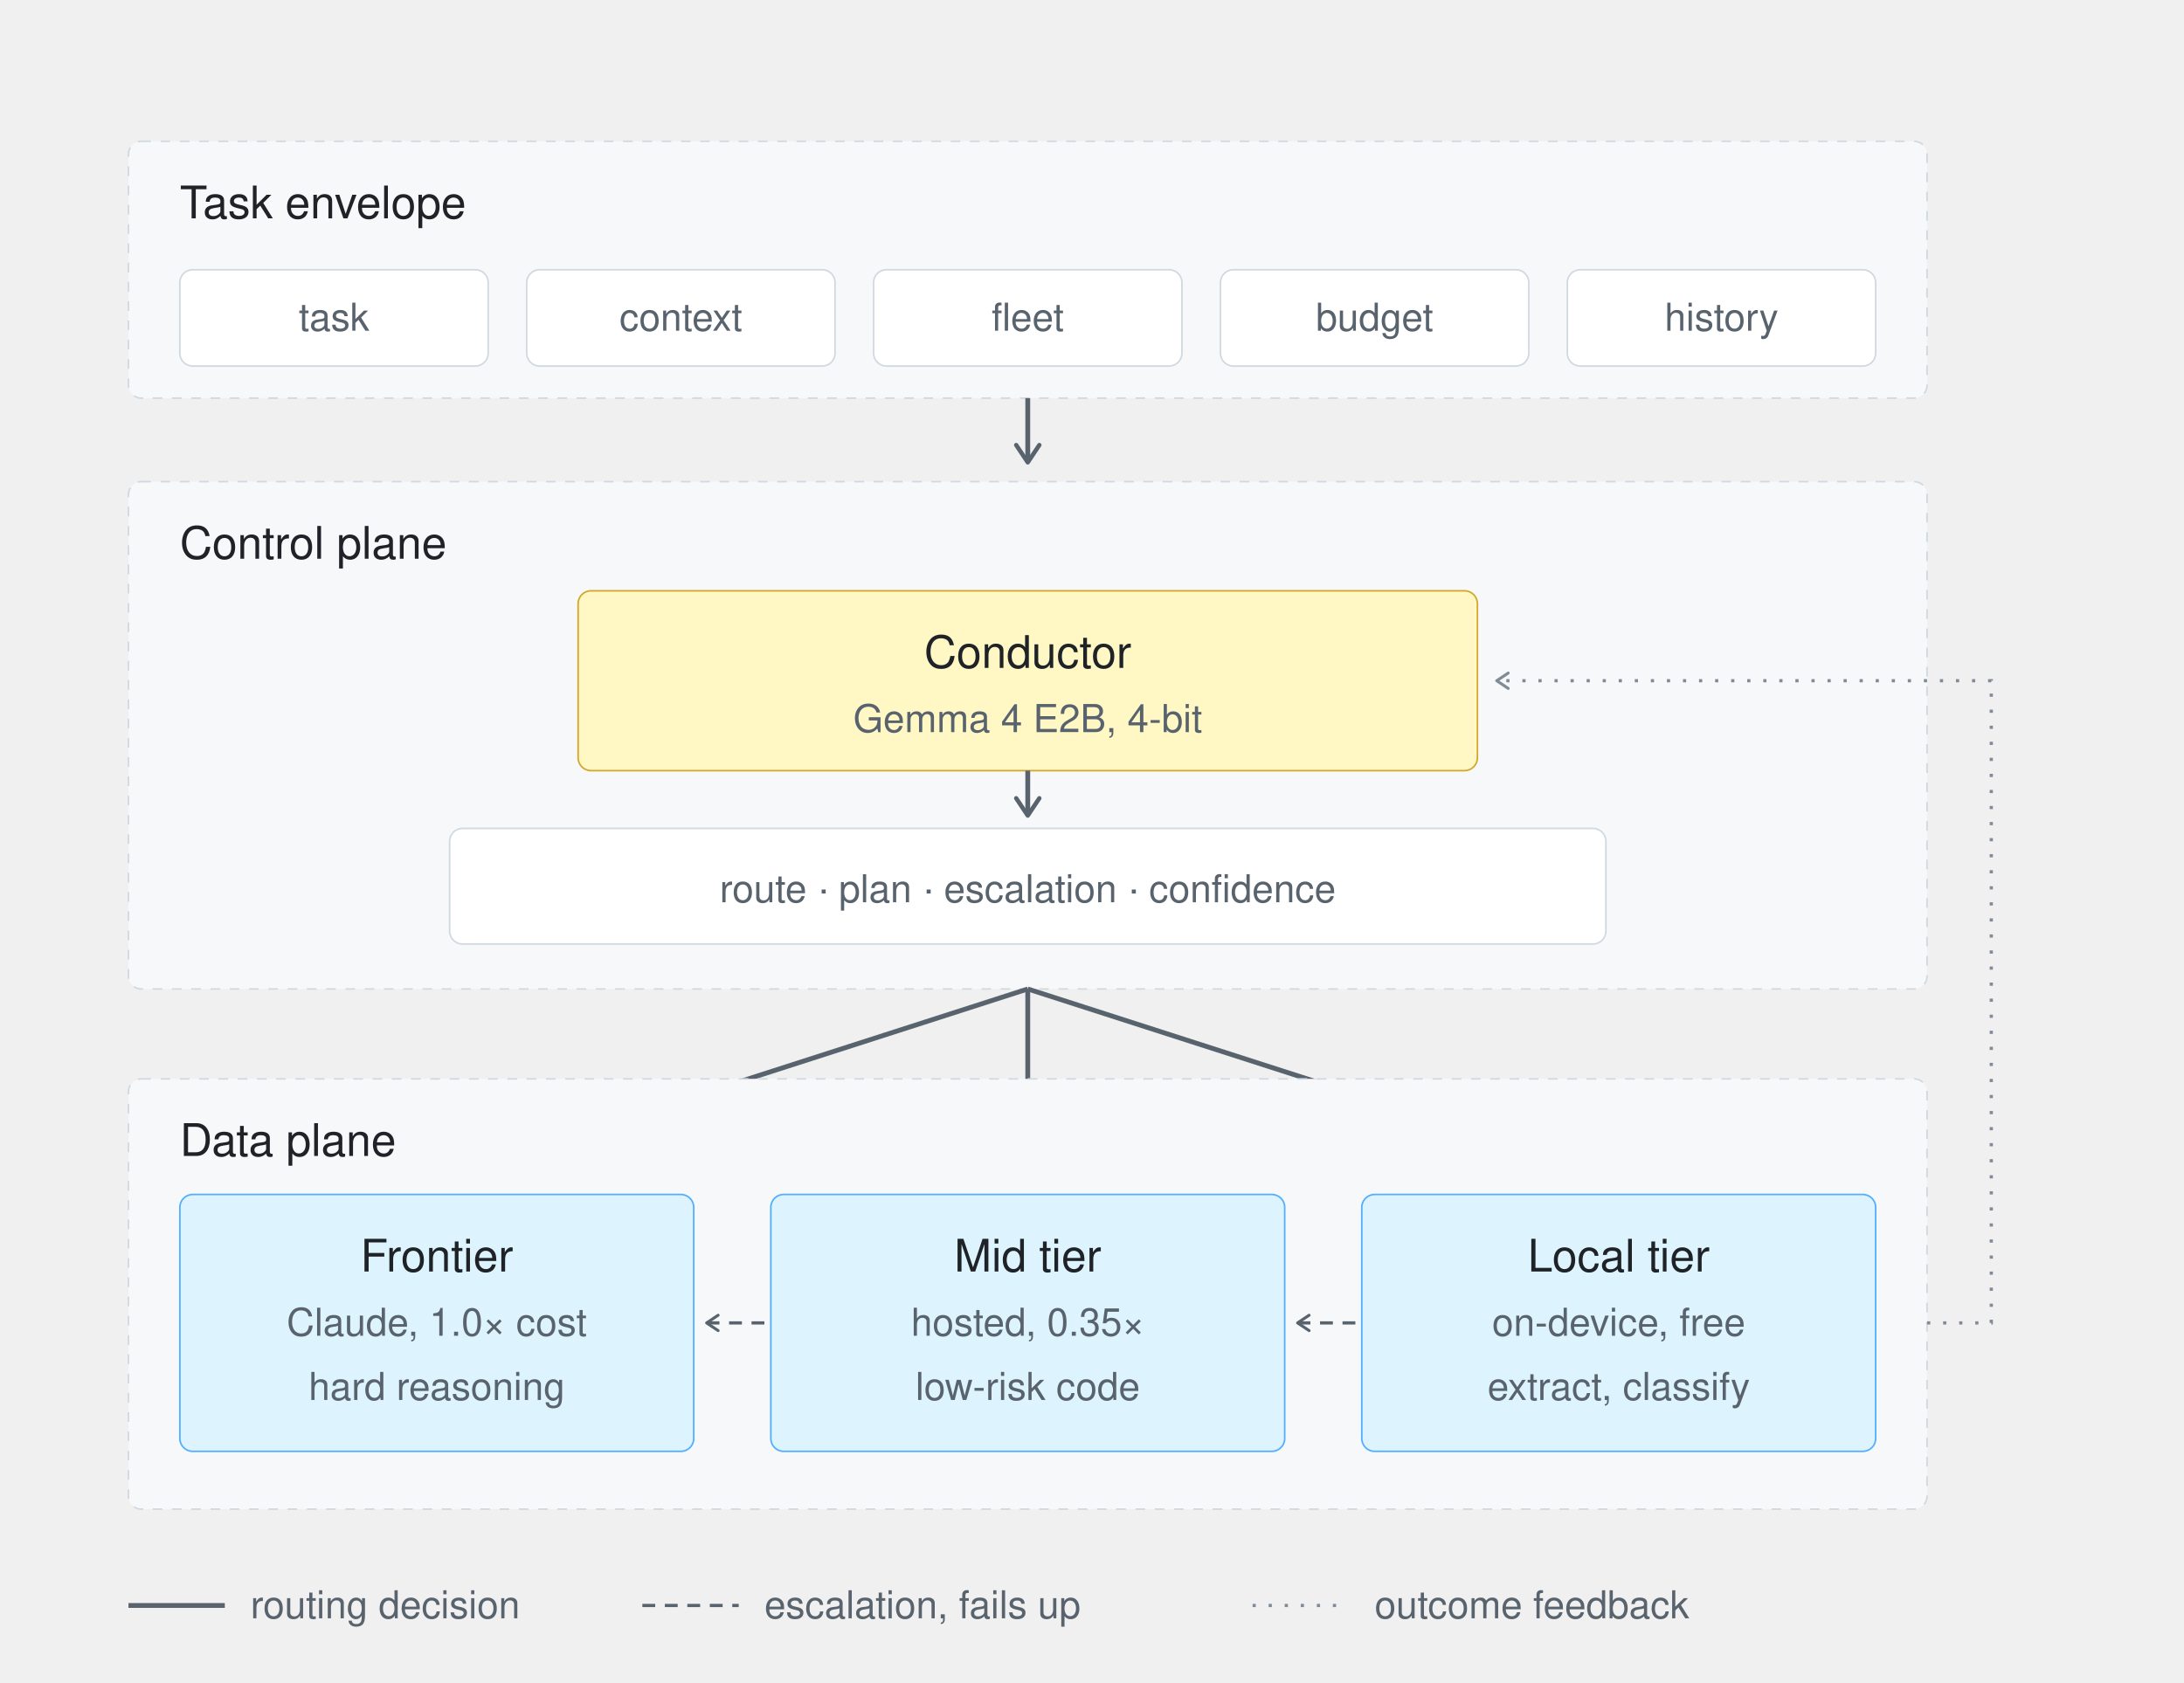
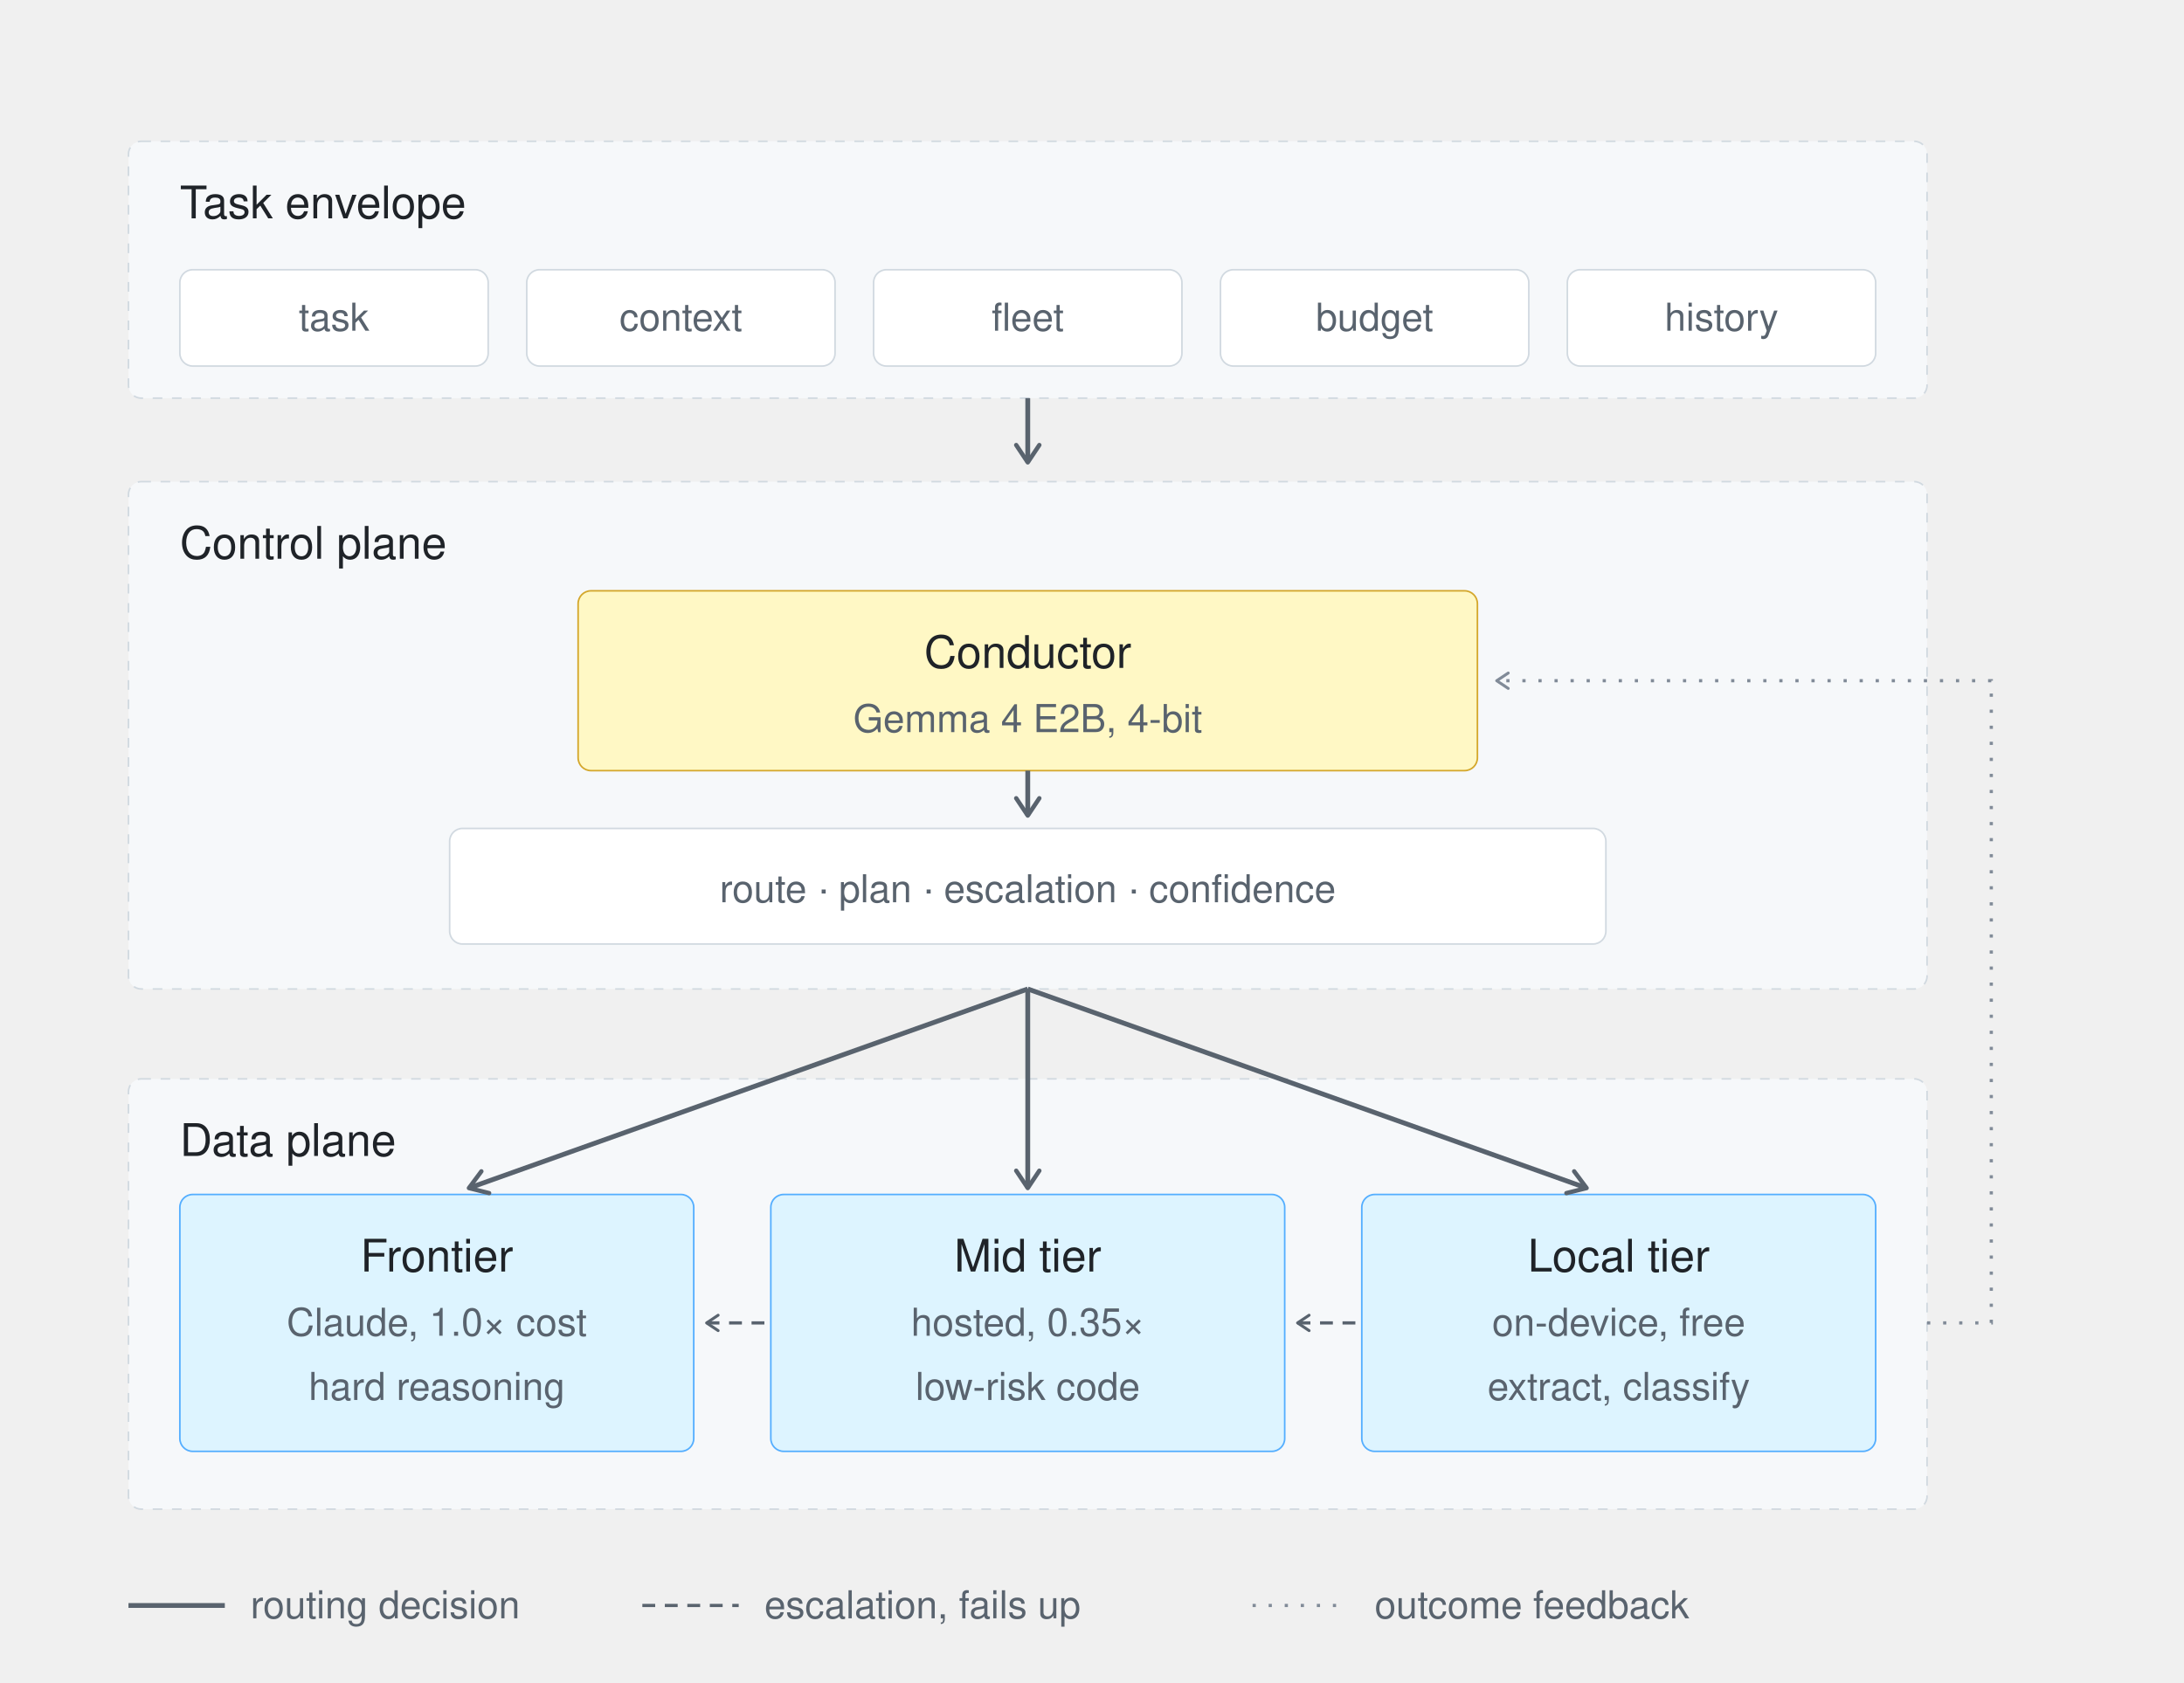
<svg xmlns="http://www.w3.org/2000/svg" width="680" height="524" viewBox="0 0 680 524" role="img">
  <style>
  text { font-family: -apple-system, "Segoe UI", Helvetica, Arial, sans-serif; }
  .ts { font-size: 12px; font-weight: 400; fill: #59636e; }
  .th { font-size: 14px; font-weight: 500; fill: #1f2328; }
  .region { fill: #f6f8fa; stroke: #d1d9e0; stroke-width: 0.5; stroke-dasharray: 3 3; }
  .box   { fill: #ffffff; stroke: #d1d9e0; stroke-width: 0.5; }
  .amber { fill: #fff8c5; stroke: #d4a72c; stroke-width: 0.5; }
  .blue  { fill: #ddf4ff; stroke: #54aeff; stroke-width: 0.5; }
  .arr { stroke: #59636e; stroke-width: 1.5; fill: none; }
  .esc { stroke: #59636e; stroke-width: 1; fill: none; stroke-dasharray: 4 3; }
  .fb  { stroke: #818b98; stroke-width: 1; fill: none; stroke-dasharray: 1 4; }
  @media (prefers-color-scheme: dark) {
    .th { fill: #f0f6fc; }
    .ts { fill: #9198a1; }
    .region { fill: #0d1117; stroke: #3d444d; }
    .box { fill: #151b23; stroke: #3d444d; }
    .amber { fill: #3a2d12; stroke: #d4a72c; }
    .blue { fill: #121d2f; stroke: #316dca; }
    .arr, .esc { stroke: #9198a1; }
    .fb { stroke: #656c76; }
  }
</style>
  <defs>
    <marker id="arrow" viewBox="0 0 10 10" refX="8" refY="5" markerWidth="6" markerHeight="6" orient="auto-start-reverse">
      <path d="M2 1L8 5L2 9" fill="none" stroke="context-stroke" stroke-width="1.5" stroke-linecap="round" stroke-linejoin="round" />
    </marker>
  </defs>
  <rect class="region" x="40" y="44" width="560" height="80" rx="4" />
  <text class="th" x="56" y="68">Task envelope</text>
  <rect class="box" x="56" y="84" width="96" height="30" rx="4" />
  <text class="ts" x="104" y="103" text-anchor="middle">task</text>
  <rect class="box" x="164" y="84" width="96" height="30" rx="4" />
  <text class="ts" x="212" y="103" text-anchor="middle">context</text>
  <rect class="box" x="272" y="84" width="96" height="30" rx="4" />
  <text class="ts" x="320" y="103" text-anchor="middle">fleet</text>
  <rect class="box" x="380" y="84" width="96" height="30" rx="4" />
  <text class="ts" x="428" y="103" text-anchor="middle">budget</text>
  <rect class="box" x="488" y="84" width="96" height="30" rx="4" />
  <text class="ts" x="536" y="103" text-anchor="middle">history</text>
  <line class="arr" x1="320" y1="124" x2="320" y2="144" marker-end="url(#arrow)" />
  <rect class="region" x="40" y="150" width="560" height="158" rx="4" />
  <text class="th" x="56" y="174">Control plane</text>
  <rect class="amber" x="180" y="184" width="280" height="56" rx="4" />
  <text class="th" x="320" y="208" text-anchor="middle">Conductor</text>
  <text class="ts" x="320" y="228" text-anchor="middle">Gemma 4 E2B, 4-bit</text>
  <line class="arr" x1="320" y1="240" x2="320" y2="254" marker-end="url(#arrow)" />
  <rect class="box" x="140" y="258" width="360" height="36" rx="4" />
  <text class="ts" x="320" y="281" text-anchor="middle">route · plan · escalation · confidence</text>
-   <line class="arr" x1="320" y1="308" x2="146" y2="364" marker-end="url(#arrow)" />
-   <line class="arr" x1="320" y1="308" x2="320" y2="364" marker-end="url(#arrow)" />
-   <line class="arr" x1="320" y1="308" x2="494" y2="364" marker-end="url(#arrow)" />
  <rect class="region" x="40" y="336" width="560" height="134" rx="4" />
  <text class="th" x="56" y="360">Data plane</text>
  <rect class="blue" x="56" y="372" width="160" height="80" rx="4" />
  <text class="th" x="136" y="396" text-anchor="middle">Frontier</text>
  <text class="ts" x="136" y="416" text-anchor="middle">Claude, 1.0× cost</text>
  <text class="ts" x="136" y="436" text-anchor="middle">hard reasoning</text>
  <rect class="blue" x="240" y="372" width="160" height="80" rx="4" />
  <text class="th" x="320" y="396" text-anchor="middle">Mid tier</text>
  <text class="ts" x="320" y="416" text-anchor="middle">hosted, 0.35×</text>
  <text class="ts" x="320" y="436" text-anchor="middle">low-risk code</text>
  <rect class="blue" x="424" y="372" width="160" height="80" rx="4" />
  <text class="th" x="504" y="396" text-anchor="middle">Local tier</text>
  <text class="ts" x="504" y="416" text-anchor="middle">on-device, free</text>
  <text class="ts" x="504" y="436" text-anchor="middle">extract, classify</text>
+   <line class="arr" x1="320" y1="308" x2="146" y2="370" marker-end="url(#arrow)" />
+   <line class="arr" x1="320" y1="308" x2="320" y2="370" marker-end="url(#arrow)" />
+   <line class="arr" x1="320" y1="308" x2="494" y2="370" marker-end="url(#arrow)" />
  <line class="esc" x1="422" y1="412" x2="404" y2="412" marker-end="url(#arrow)" />
  <line class="esc" x1="238" y1="412" x2="220" y2="412" marker-end="url(#arrow)" />
  <path class="fb" d="M600 412 L620 412 L620 212 L466 212" marker-end="url(#arrow)" />
  <line class="arr" x1="40" y1="500" x2="70" y2="500" />
  <text class="ts" x="78" y="504">routing decision</text>
  <line class="esc" x1="200" y1="500" x2="230" y2="500" />
  <text class="ts" x="238" y="504">escalation, fails up</text>
  <line class="fb" x1="390" y1="500" x2="420" y2="500" />
  <text class="ts" x="428" y="504">outcome feedback</text>
</svg>
